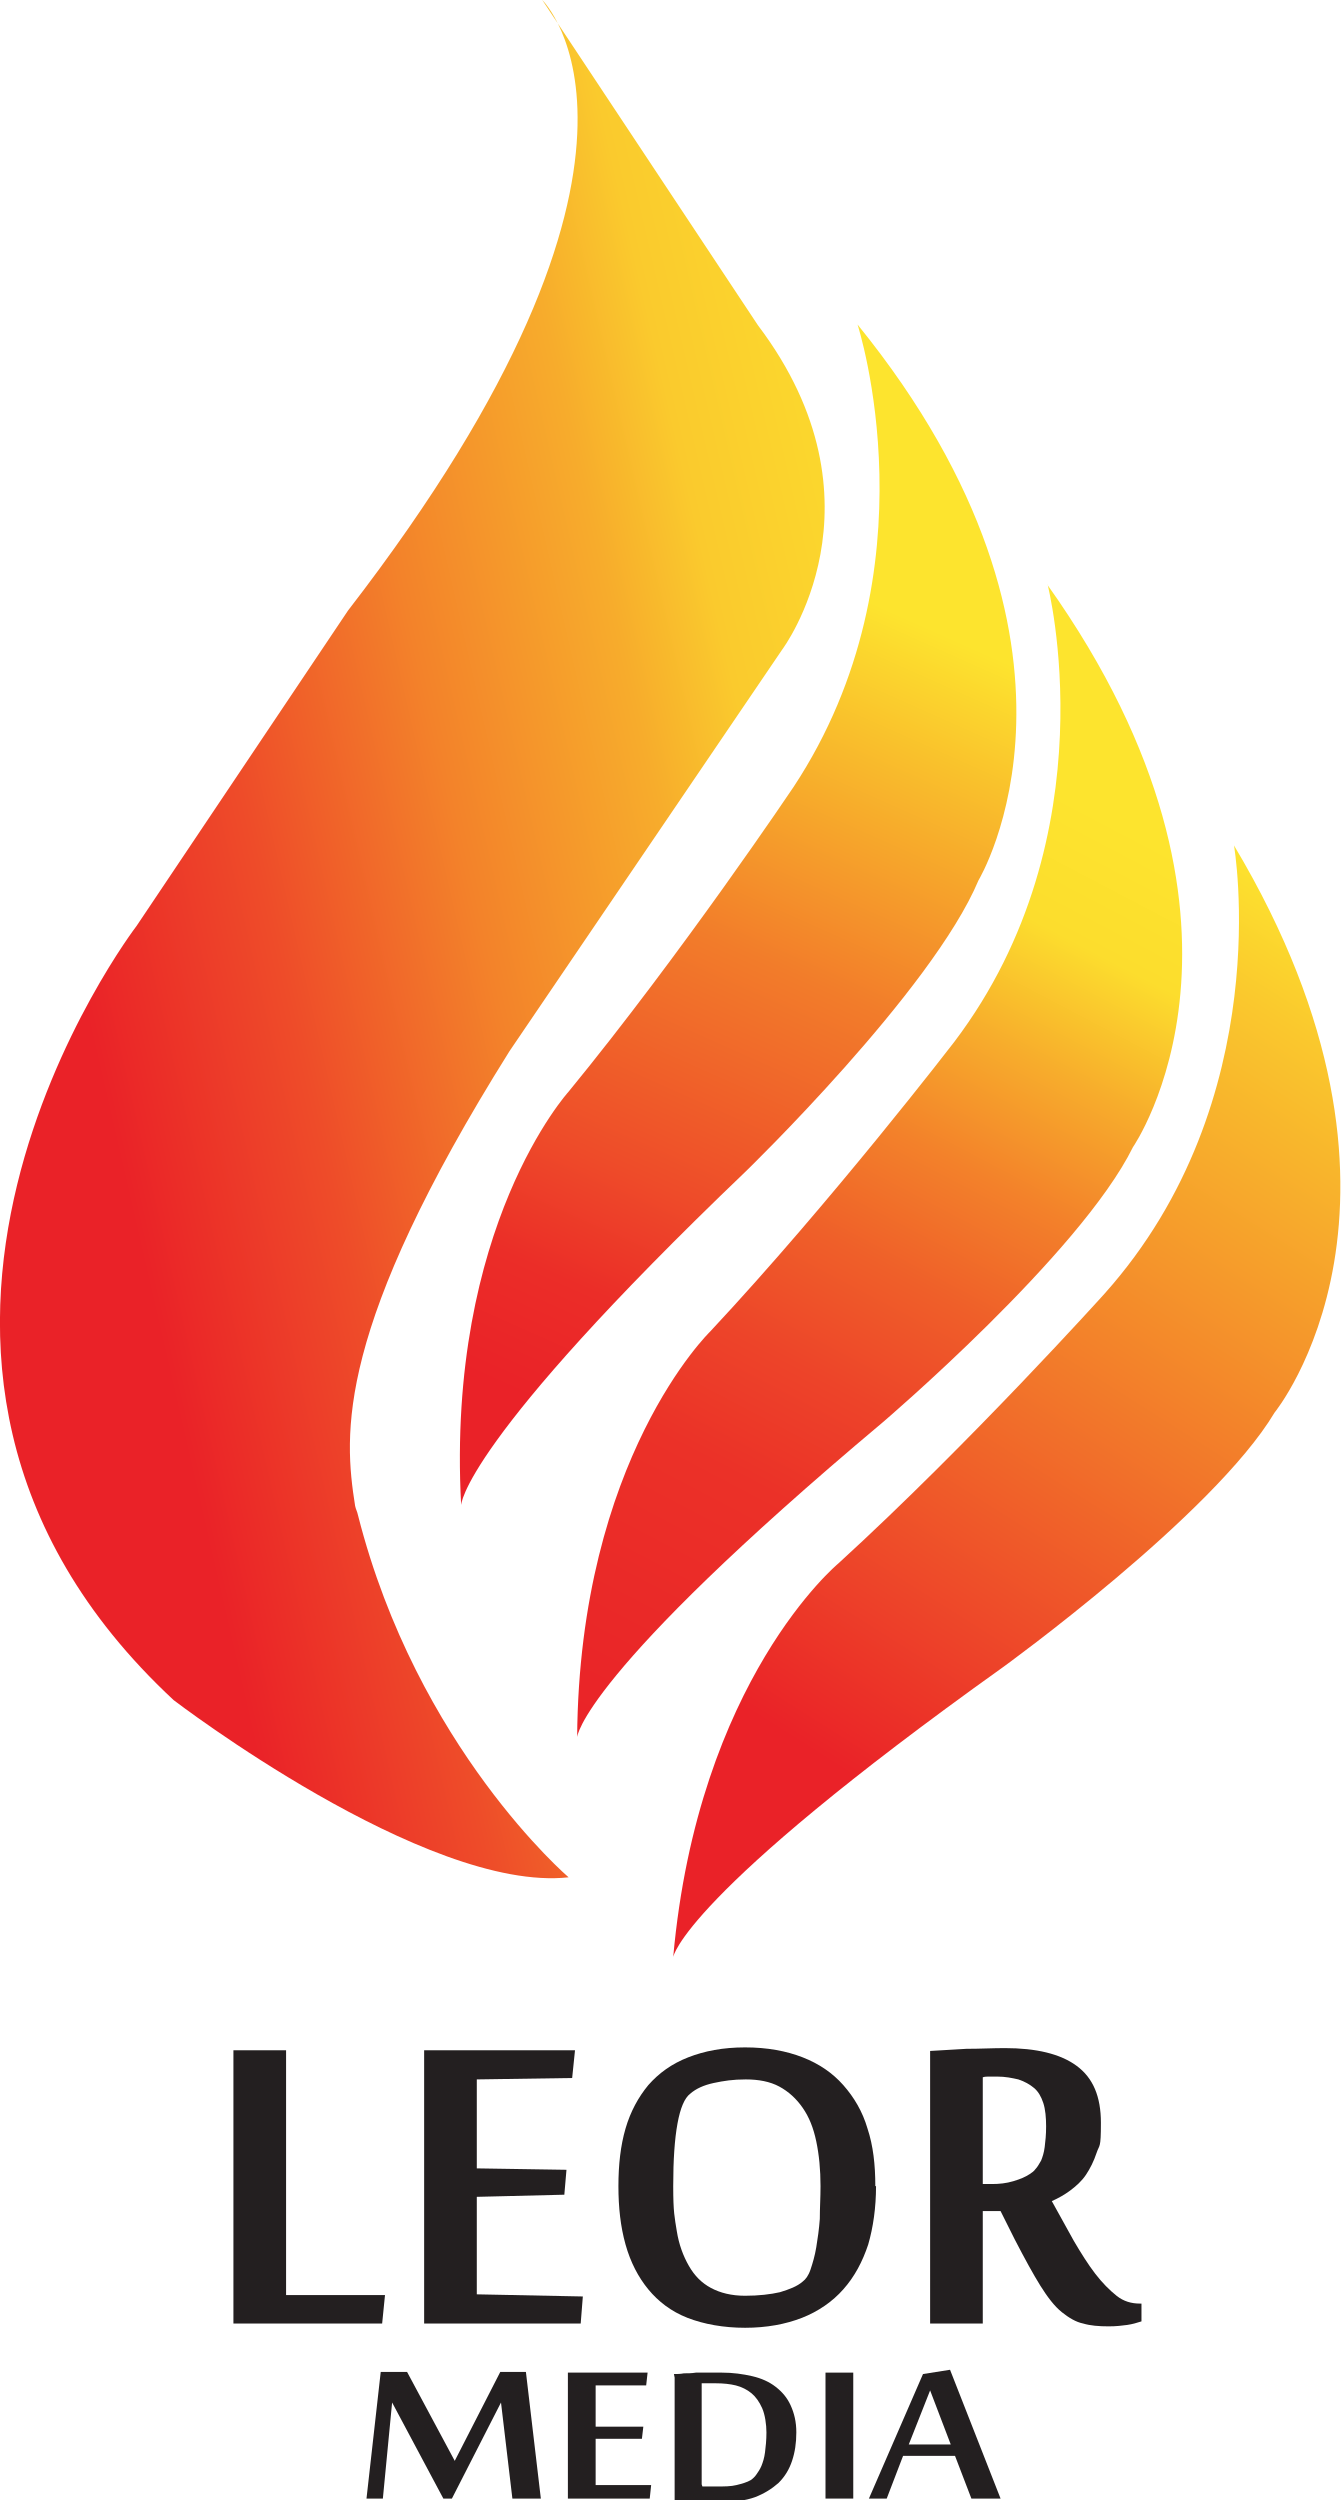
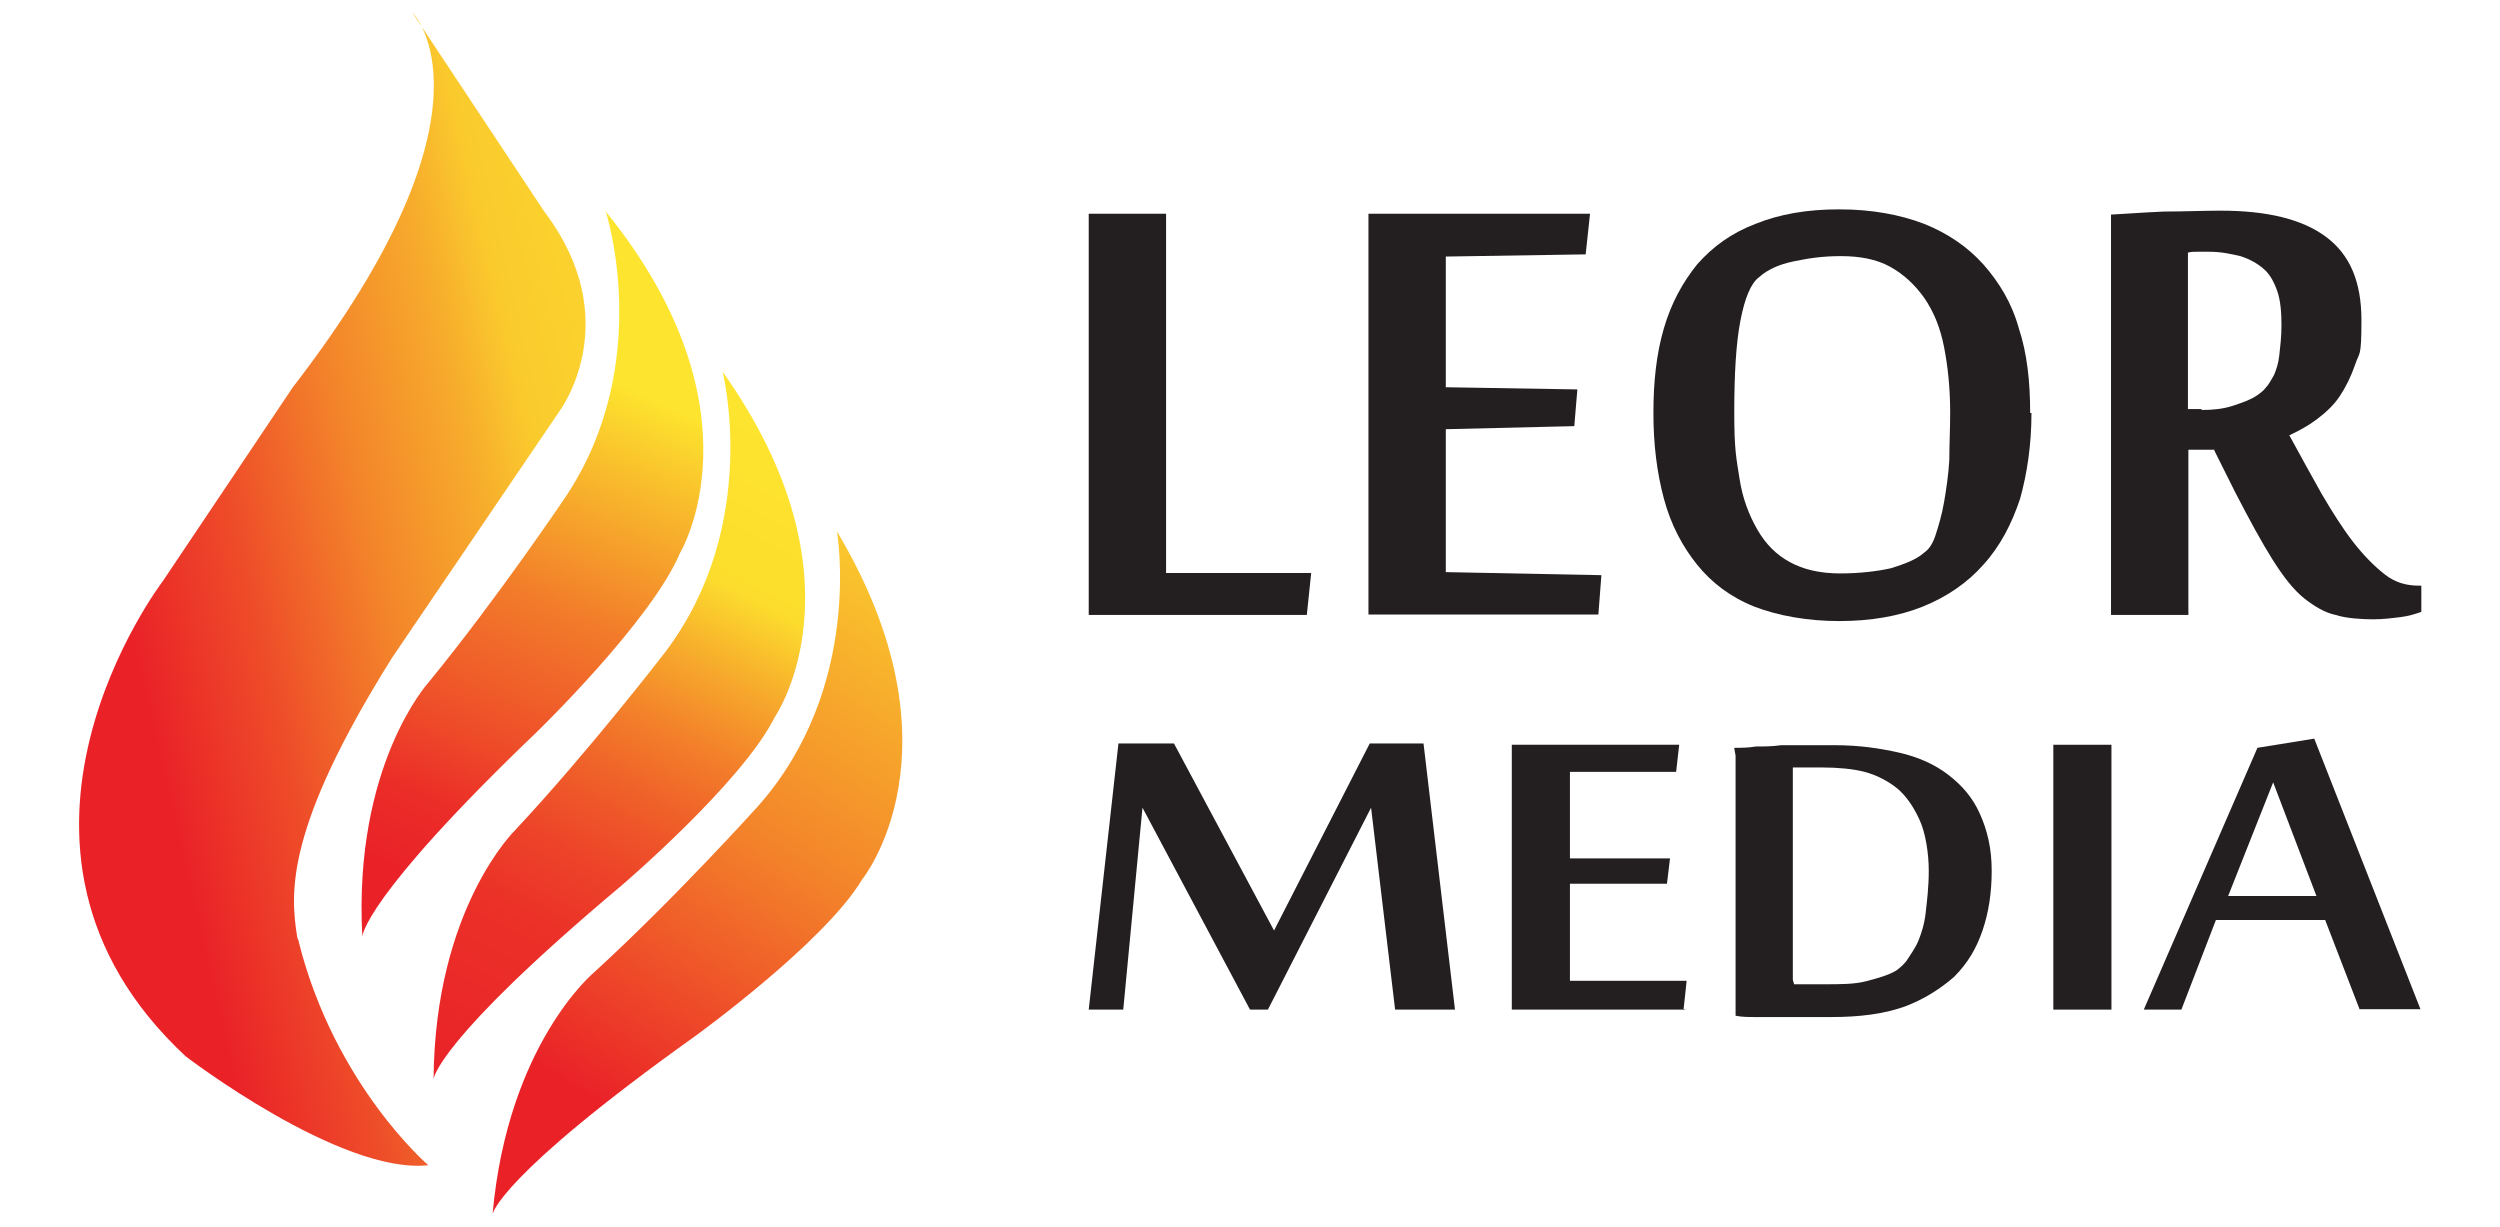
- <svg xmlns="http://www.w3.org/2000/svg" id="Navbar" version="1.1" viewBox="0 0 188.4 351.3">
+ <svg xmlns="http://www.w3.org/2000/svg" id="Navbar" version="1.1" viewBox="0 0 572 280.6">
  <defs>
    <style>
      .st0 {
        fill: url(#linear-gradient2);
      }

      .st1 {
        fill: url(#linear-gradient1);
      }

      .st2 {
        fill: #231f20;
      }

      .st3 {
        fill: url(#linear-gradient3);
      }

      .st4 {
        fill: url(#linear-gradient);
      }
    </style>
-     <linearGradient id="linear-gradient" x1="151" y1="115.2" x2="13.1" y2="146.9" gradientUnits="userSpaceOnUse">
+     <linearGradient id="linear-gradient" x1="169.1" y1="-12479.9" x2="31.2" y2="-12511.6" gradientTransform="translate(0 -12362) scale(1 -1)" gradientUnits="userSpaceOnUse">
      <stop offset="0" stop-color="#fde42e" />
-       <stop offset=".1" stop-color="#fcdd2d" />
+       <stop offset="0" stop-color="#fcdd2d" />
      <stop offset=".3" stop-color="#faca2d" />
      <stop offset=".4" stop-color="#f7ac2c" />
      <stop offset=".6" stop-color="#f3822a" />
      <stop offset=".8" stop-color="#ee4c29" />
      <stop offset="1" stop-color="#ea2228" />
    </linearGradient>
-     <linearGradient id="linear-gradient1" x1="142.2" y1="55.3" x2="71.2" y2="214.3" gradientUnits="userSpaceOnUse">
+     <linearGradient id="linear-gradient1" x1="160.2" y1="-12420.1" x2="89.2" y2="-12579.1" gradientTransform="translate(0 -12362) scale(1 -1)" gradientUnits="userSpaceOnUse">
      <stop offset=".2" stop-color="#fde42e" />
      <stop offset=".3" stop-color="#f9c02c" />
      <stop offset=".5" stop-color="#f27c2a" />
      <stop offset=".7" stop-color="#ee4b29" />
      <stop offset=".8" stop-color="#eb2d28" />
      <stop offset=".9" stop-color="#ea2228" />
    </linearGradient>
-     <linearGradient id="linear-gradient2" x1="164.8" y1="99.6" x2="82.6" y2="256.2" gradientUnits="userSpaceOnUse">
-       <stop offset=".1" stop-color="#fde42e" />
+     <linearGradient id="linear-gradient2" x1="182.9" y1="-12464.4" x2="100.7" y2="-12621" gradientTransform="translate(0 -12362) scale(1 -1)" gradientUnits="userSpaceOnUse">
+       <stop offset="0" stop-color="#fde42e" />
      <stop offset=".2" stop-color="#fcdd2d" />
      <stop offset=".3" stop-color="#f7ac2c" />
      <stop offset=".4" stop-color="#f3812a" />
      <stop offset=".5" stop-color="#ef5f29" />
      <stop offset=".6" stop-color="#ed4429" />
      <stop offset=".7" stop-color="#eb3128" />
      <stop offset=".9" stop-color="#ea2528" />
      <stop offset="1" stop-color="#ea2228" />
    </linearGradient>
-     <linearGradient id="linear-gradient3" x1="193.5" y1="131.4" x2="100.6" y2="278.7" gradientUnits="userSpaceOnUse">
+     <linearGradient id="linear-gradient3" x1="211.5" y1="-12496.3" x2="118.6" y2="-12643.6" gradientTransform="translate(0 -12362) scale(1 -1)" gradientUnits="userSpaceOnUse">
      <stop offset="0" stop-color="#fde42e" />
-       <stop offset=".1" stop-color="#fac82d" />
+       <stop offset="0" stop-color="#fac82d" />
      <stop offset=".4" stop-color="#f3822a" />
      <stop offset=".8" stop-color="#ea2228" />
    </linearGradient>
  </defs>
  <g>
-     <path class="st4" d="M76.2,0s22.2,21.7-27.3,85.8l-29.7,44.3s-46.5,60.7,5.2,108.8c0,0,35.4,27.1,55.5,24.9,0,0-21.3-18.2-29.6-50.9-.1-.5-.3-.8-.4-1.3-1.6-10.1-2.8-24.8,21.7-63.9l38.3-56.4s15.5-20.6-3.4-45.6L76.2,0Z" />
-     <path class="st1" d="M120.5,45.6s11.2,34.4-9,65c0,0-15.7,23.4-31.6,42.8,0,0-17.2,18.9-15.1,58.1,0,0,0-8.6,40-46.9,0,0,26.2-25.4,32.7-40.9,0,0,19.8-32.7-17-78.1Z" />
-     <path class="st0" d="M147.2,82.1s9,35.1-13.1,64.3c0,0-17.2,22.4-34.3,40.7,0,0-18.4,17.8-18.7,57,0,0,.5-8.6,42.9-44.2,0,0,27.8-23.7,35.2-38.7,0,0,21.8-31.4-12-79Z" />
-     <path class="st3" d="M173.4,118.8s6.2,35.7-18.2,63c0,0-18.9,21-37.4,37.9,0,0-19.7,16.3-23.2,55.3,0,0,1.2-8.5,46.3-40.7,0,0,29.6-21.4,38.2-35.8,0,0,24.2-29.6-5.7-79.7Z" />
+     <path class="st4" d="M94.3,2.8s22.2,21.7-27.3,85.8l-29.7,44.3s-46.5,60.7,5.2,108.8c0,0,35.4,27.1,55.5,24.9,0,0-21.3-18.2-29.6-50.9,0-.5-.3-.8-.4-1.3-1.6-10.1-2.8-24.8,21.7-63.9l38.3-56.4s15.5-20.6-3.4-45.6L94.3,2.8Z" />
+     <path class="st1" d="M138.6,48.4s11.2,34.4-9,65c0,0-15.7,23.4-31.6,42.8,0,0-17.2,18.9-15.1,58.1,0,0,0-8.6,40-46.9,0,0,26.2-25.4,32.7-40.9,0,0,19.8-32.7-17-78.1h0Z" />
+     <path class="st0" d="M165.3,84.9s9,35.1-13.1,64.3c0,0-17.2,22.4-34.3,40.7,0,0-18.4,17.8-18.7,57,0,0,.5-8.6,42.9-44.2,0,0,27.8-23.7,35.2-38.7,0,0,21.8-31.4-12-79h0Z" />
+     <path class="st3" d="M191.5,121.6s6.2,35.7-18.2,63c0,0-18.9,21-37.4,37.9,0,0-19.7,16.3-23.2,55.3,0,0,1.2-8.5,46.3-40.7,0,0,29.6-21.4,38.2-35.8,0,0,24.2-29.6-5.7-79.7h0Z" />
  </g>
  <g>
-     <path class="st2" d="M32.8,326.5v-38.4h7.4v34.4h13.9l-.4,4h-20.9Z" />
-     <path class="st2" d="M81.6,326.5h-22v-38.4h21.2l-.4,3.9-13.4.2v12.5l12.6.2-.3,3.5-12.3.3v13.7l14.9.3-.3,3.8Z" />
-     <path class="st2" d="M123.1,307.2c0,3-.4,5.8-1.1,8.2-.8,2.4-1.9,4.5-3.5,6.3-1.5,1.7-3.5,3.1-5.8,4-2.3.9-5,1.4-8,1.4s-5.8-.5-8.1-1.4-4.1-2.3-5.5-4c-1.4-1.7-2.5-3.8-3.2-6.3s-1-5.2-1-8.2.3-5.7,1-8.1c.7-2.4,1.8-4.4,3.2-6.1,1.5-1.7,3.3-3,5.6-3.9,2.3-.9,4.9-1.4,8-1.4s5.8.5,8.1,1.4c2.3.9,4.2,2.2,5.7,3.9,1.5,1.7,2.7,3.7,3.4,6.1.8,2.4,1.1,5.1,1.1,8.1ZM115.3,307.2c0-2.3-.2-4.4-.6-6.3s-1-3.4-1.9-4.7c-.9-1.3-2-2.3-3.3-3-1.3-.7-2.9-1-4.7-1s-3.1.2-4.5.5c-1.4.3-2.5.8-3.3,1.5-.8.6-1.4,2-1.8,4.2-.4,2.2-.6,5.1-.6,8.8s.2,4.4.5,6.3c.3,1.9.9,3.5,1.7,4.9.8,1.4,1.8,2.4,3.1,3.1,1.3.7,2.9,1.1,4.8,1.1s3.6-.2,4.9-.5c1.3-.4,2.4-.8,3.2-1.5.4-.3.8-.8,1.1-1.7s.6-1.9.8-3.1c.2-1.2.4-2.6.5-4,0-1.5.1-3,.1-4.6Z" />
-     <path class="st2" d="M140.6,310.7h-2.5v15.8h-7.4v-38.3c1.5-.1,3.2-.2,5.1-.3,1.9,0,3.7-.1,5.4-.1,4.4,0,7.8.8,10.1,2.5,2.3,1.7,3.4,4.3,3.4,8s-.2,3-.6,4.2c-.4,1.2-.9,2.2-1.5,3.1s-1.4,1.6-2.2,2.2c-.8.6-1.7,1.1-2.6,1.5,1.1,2,2.1,3.8,3.1,5.6,1,1.7,2,3.3,3,4.6,1,1.3,2,2.3,3,3.1,1,.8,2.1,1.1,3.3,1.1h.2v2.5c-.6.2-1.3.4-2,.5s-1.6.2-2.6.2c-1.4,0-2.6-.1-3.6-.4-1-.2-2-.8-3-1.6-1-.8-2-2.1-3-3.7-1-1.6-2.2-3.8-3.6-6.5l-2-4ZM139.4,306.9c1,0,2-.1,3-.4,1-.3,1.7-.6,2.3-1,.3-.2.6-.4.8-.7.3-.3.5-.7.8-1.2.2-.5.4-1.1.5-1.9.1-.8.2-1.7.2-2.9s-.1-2.4-.4-3.3-.7-1.6-1.3-2.1-1.3-.9-2.2-1.2c-.9-.2-1.8-.4-3-.4s-.6,0-1,0c-.4,0-.7,0-1,.1v15h1.3Z" />
-   </g>
-   <g>
-     <path class="st2" d="M72,351.1l-1.6-13.5-6.9,13.5h-1.2l-7.2-13.5-1.3,13.5h-2.3l2-17.8h3.7l6.7,12.5,6.4-12.5h3.6l2.1,17.8h-4Z" />
-     <path class="st2" d="M91.4,351.1h-11.6v-17.7h11.2l-.2,1.8h-7.1v5.8h6.7c0,0-.2,1.7-.2,1.7h-6.5v6.5h7.8c0,.1-.2,1.9-.2,1.9Z" />
-     <path class="st2" d="M94.7,333.6c.4,0,.9,0,1.4-.1.5,0,1.1,0,1.7-.1.6,0,1.2,0,1.9,0s1.2,0,1.7,0c1.6,0,3,.2,4.3.5,1.3.3,2.4.8,3.3,1.5.9.7,1.6,1.5,2.1,2.6.5,1.1.8,2.3.8,3.8s-.2,2.8-.6,4c-.4,1.2-1,2.2-1.9,3.1-.9.8-2,1.5-3.3,2-1.4.5-3,.7-4.9.7s-1.1,0-1.7,0c-.6,0-1.2,0-1.7,0-.6,0-1.1,0-1.6,0-.5,0-1,0-1.4-.1v-17.4ZM98.7,349.4c.1,0,.3,0,.5,0,.2,0,.4,0,.5,0,.2,0,.4,0,.5,0s.3,0,.4,0c1.2,0,2.1,0,2.9-.2s1.5-.4,2-.7c.3-.2.6-.5.8-.8s.5-.7.7-1.2.4-1.1.5-1.9c.1-.8.2-1.7.2-2.8s-.2-2.5-.6-3.4c-.4-.9-.9-1.6-1.5-2.1s-1.4-.9-2.2-1.1-1.8-.3-2.8-.3-.3,0-.5,0c-.2,0-.4,0-.6,0-.2,0-.4,0-.5,0-.2,0-.3,0-.4,0v14.2Z" />
-     <path class="st2" d="M119.9,351.1h-3.9v-17.7h3.9v17.7Z" />
-     <path class="st2" d="M136.5,351.1l-2.3-6h-7.3c0,0-2.3,6-2.3,6h-2.5l7.6-17.5,3.8-.6,7.1,18.1h-4.2ZM133.6,343.5l-2.9-7.6-3,7.6h5.9Z" />
+     <g>
+       <path class="st2" d="M249.1,140.6V48.9h17.7v82.2h33.2l-1,9.6h-49.9Z" />
+       <path class="st2" d="M365.7,140.6h-52.6V48.9h50.7l-1,9.3-32,.5v29.9l30.1.5-.7,8.4-29.4.7v32.7l35.6.7-.7,9.1h0Z" />
+       <path class="st2" d="M464.8,94.5c0,7.2-1,13.9-2.6,19.6-1.9,5.7-4.5,10.8-8.4,15.1-3.6,4.1-8.4,7.4-13.9,9.6-5.5,2.2-11.9,3.3-19.1,3.3s-13.9-1.2-19.4-3.3c-5.5-2.2-9.8-5.5-13.1-9.6-3.3-4.1-6-9.1-7.6-15.1s-2.4-12.4-2.4-19.6.7-13.6,2.4-19.4,4.3-10.5,7.6-14.6c3.6-4.1,7.9-7.2,13.4-9.3,5.5-2.2,11.7-3.3,19.1-3.3s13.9,1.2,19.4,3.3c5.5,2.2,10,5.3,13.6,9.3,3.6,4.1,6.5,8.8,8.1,14.6,1.9,5.7,2.6,12.2,2.6,19.4,0,0,.3,0,.3,0ZM446.2,94.5c0-5.5-.5-10.5-1.4-15.1s-2.4-8.1-4.5-11.2c-2.2-3.1-4.8-5.5-7.9-7.2s-6.9-2.4-11.2-2.4-7.4.5-10.8,1.2-6,1.9-7.9,3.6c-1.9,1.4-3.3,4.8-4.3,10s-1.4,12.2-1.4,21,.5,10.5,1.2,15.1c.7,4.6,2.2,8.4,4.1,11.7s4.3,5.7,7.4,7.4,6.9,2.6,11.5,2.6,8.6-.5,11.7-1.2c3.1-1,5.7-1.9,7.6-3.6,1-.7,1.9-1.9,2.6-4.1s1.4-4.5,1.9-7.4c.5-2.9,1-6.2,1.2-9.6,0-3.6.2-7.2.2-11h0v.2h0Z" />
+       <path class="st2" d="M506.7,102.9h-6v37.8h-17.7V49.1c3.6-.2,7.6-.5,12.2-.7,4.5,0,8.8-.2,12.9-.2,10.5,0,18.6,1.9,24.1,6,5.5,4.1,8.1,10.3,8.1,19.1s-.5,7.2-1.4,10c-1,2.9-2.2,5.3-3.6,7.4s-3.3,3.8-5.3,5.3-4.1,2.6-6.2,3.6c2.6,4.8,5,9.1,7.4,13.4,2.4,4.1,4.8,7.9,7.2,11s4.8,5.5,7.2,7.4,5,2.6,7.9,2.6h.5v6c-1.4.5-3.1,1-4.8,1.2s-3.8.5-6.2.5-6.2-.2-8.6-1c-2.4-.5-4.8-1.9-7.2-3.8-2.4-1.9-4.8-5-7.2-8.8s-5.3-9.1-8.6-15.5l-4.8-9.6h0ZM503.8,93.8c2.4,0,4.8-.2,7.2-1s4.1-1.4,5.5-2.4c.7-.5,1.4-1,1.9-1.7.7-.7,1.2-1.7,1.9-2.9.5-1.2,1-2.6,1.2-4.5s.5-4.1.5-6.9-.2-5.7-1-7.9-1.7-3.8-3.1-5-3.1-2.2-5.3-2.9c-2.2-.5-4.3-1-7.2-1s-1.4,0-2.4,0-1.7,0-2.4.2v35.8h3.1v.2h0Z" />
+     </g>
+     <g>
+       <path class="st2" d="M319.2,231l-5.5-46.2-23.6,46.2h-4.1l-24.6-46.2-4.4,46.2h-7.9l6.8-60.9h12.7l22.9,42.8,21.9-42.8h12.3l7.2,60.9h-13.7,0Z" />
+       <path class="st2" d="M385.6,231h-39.7v-60.6h38.3l-.7,6.2h-24.3v19.8h22.9l-.7,5.8h-22.2v22.2h26.7c0,.3-.7,6.5-.7,6.5h.4Z" />
+       <path class="st2" d="M396.9,171.1c1.4,0,3.1,0,4.8-.3,1.7,0,3.8,0,5.8-.3h12.3c5.5,0,10.3.7,14.7,1.7,4.4,1,8.2,2.7,11.3,5.1,3.1,2.4,5.5,5.1,7.2,8.9,1.7,3.8,2.7,7.9,2.7,13s-.7,9.6-2.1,13.7-3.4,7.5-6.5,10.6c-3.1,2.7-6.8,5.1-11.3,6.8-4.8,1.7-10.3,2.4-16.8,2.4s-3.8,0-5.8,0h-11.3c-1.7,0-3.4,0-4.8-.3v-59.5l-.3-1.7h0ZM410.6,225.2h6.5c4.1,0,7.2,0,9.9-.7,2.7-.7,5.1-1.4,6.8-2.4,1-.7,2.1-1.7,2.7-2.7s1.7-2.4,2.4-4.1,1.4-3.8,1.7-6.5c.3-2.7.7-5.8.7-9.6s-.7-8.6-2.1-11.6c-1.4-3.1-3.1-5.5-5.1-7.2-2.1-1.7-4.8-3.1-7.5-3.8s-6.2-1-9.6-1-1,0-1.7,0h-5.1v48.6l.3,1h.1Z" />
+       <path class="st2" d="M483.1,231h-13.3v-60.6h13.3v60.6h0Z" />
+       <path class="st2" d="M539.9,231l-7.9-20.5h-25l-7.9,20.5h-8.6l26-59.9,13-2.1,24.3,61.9h-14.4.5ZM530,205l-9.9-26-10.3,26h20.2,0Z" />
+     </g>
  </g>
</svg>
